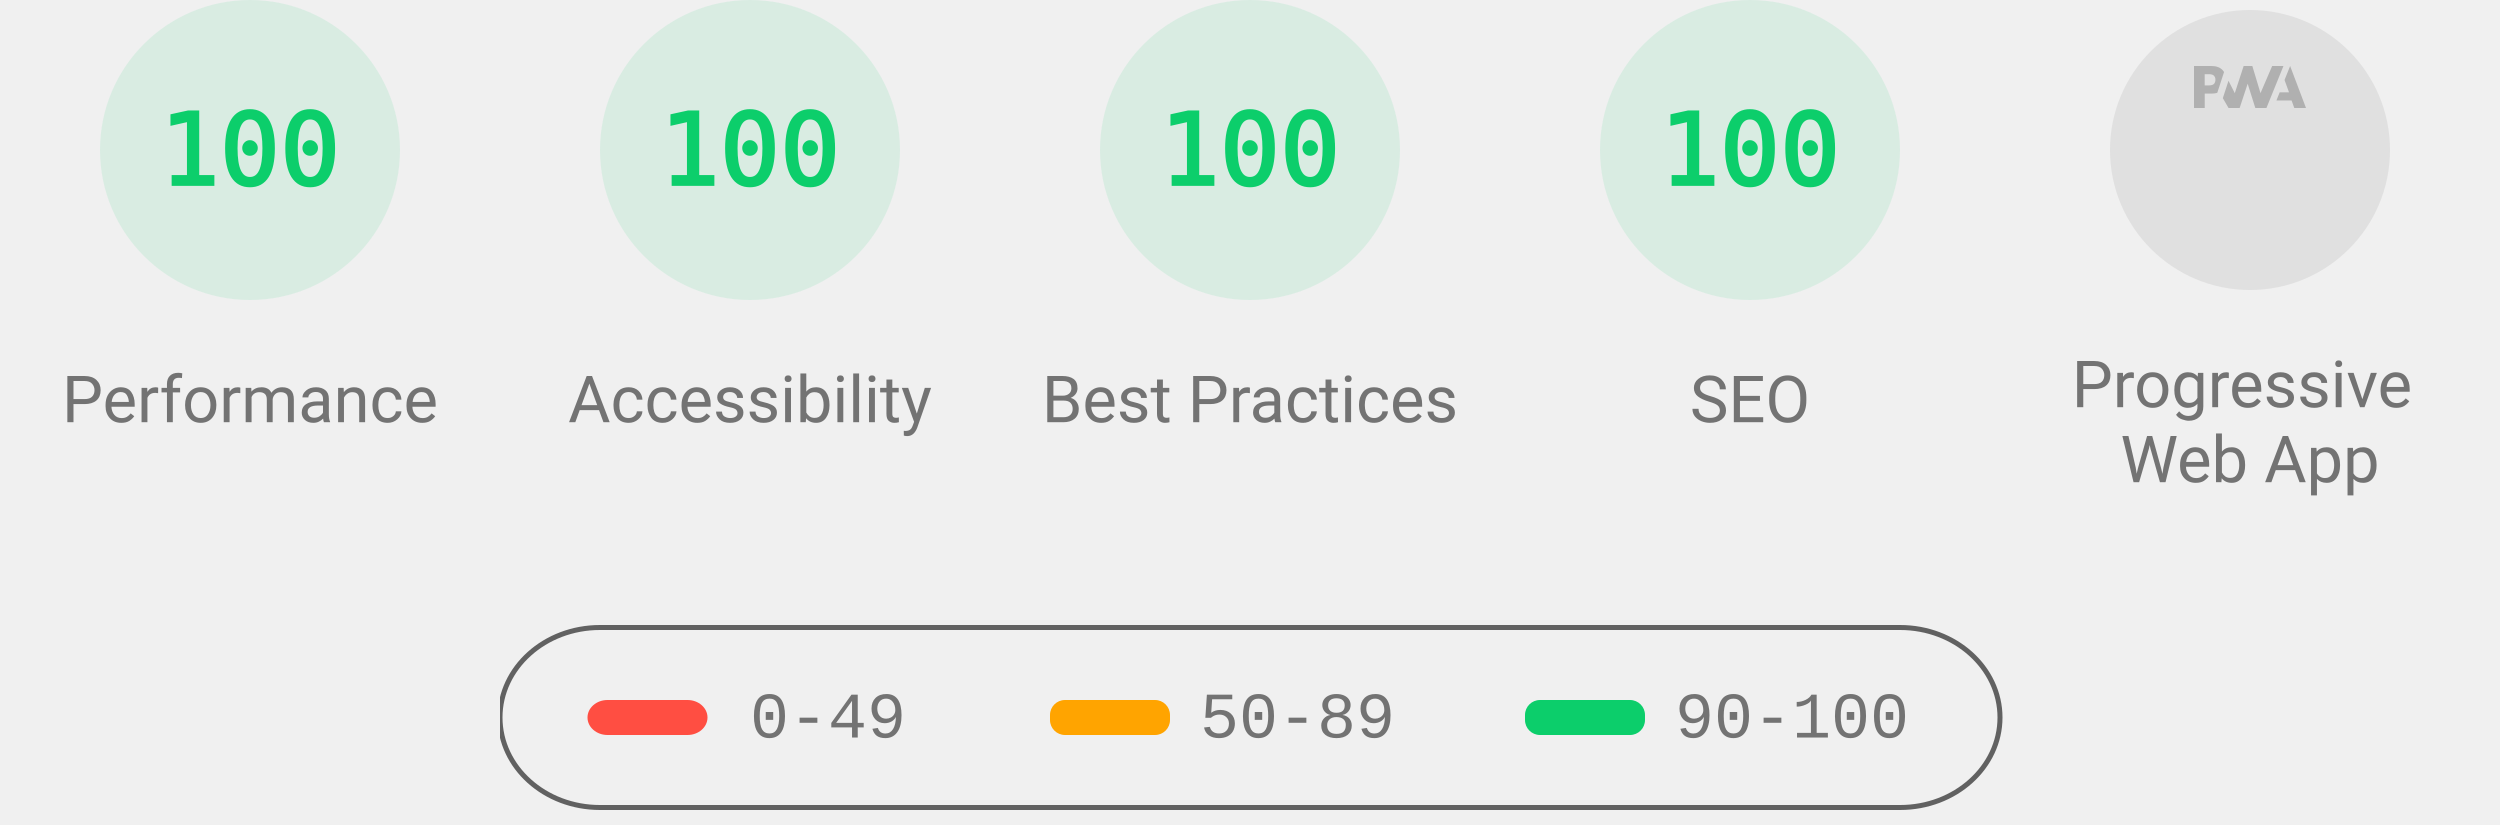
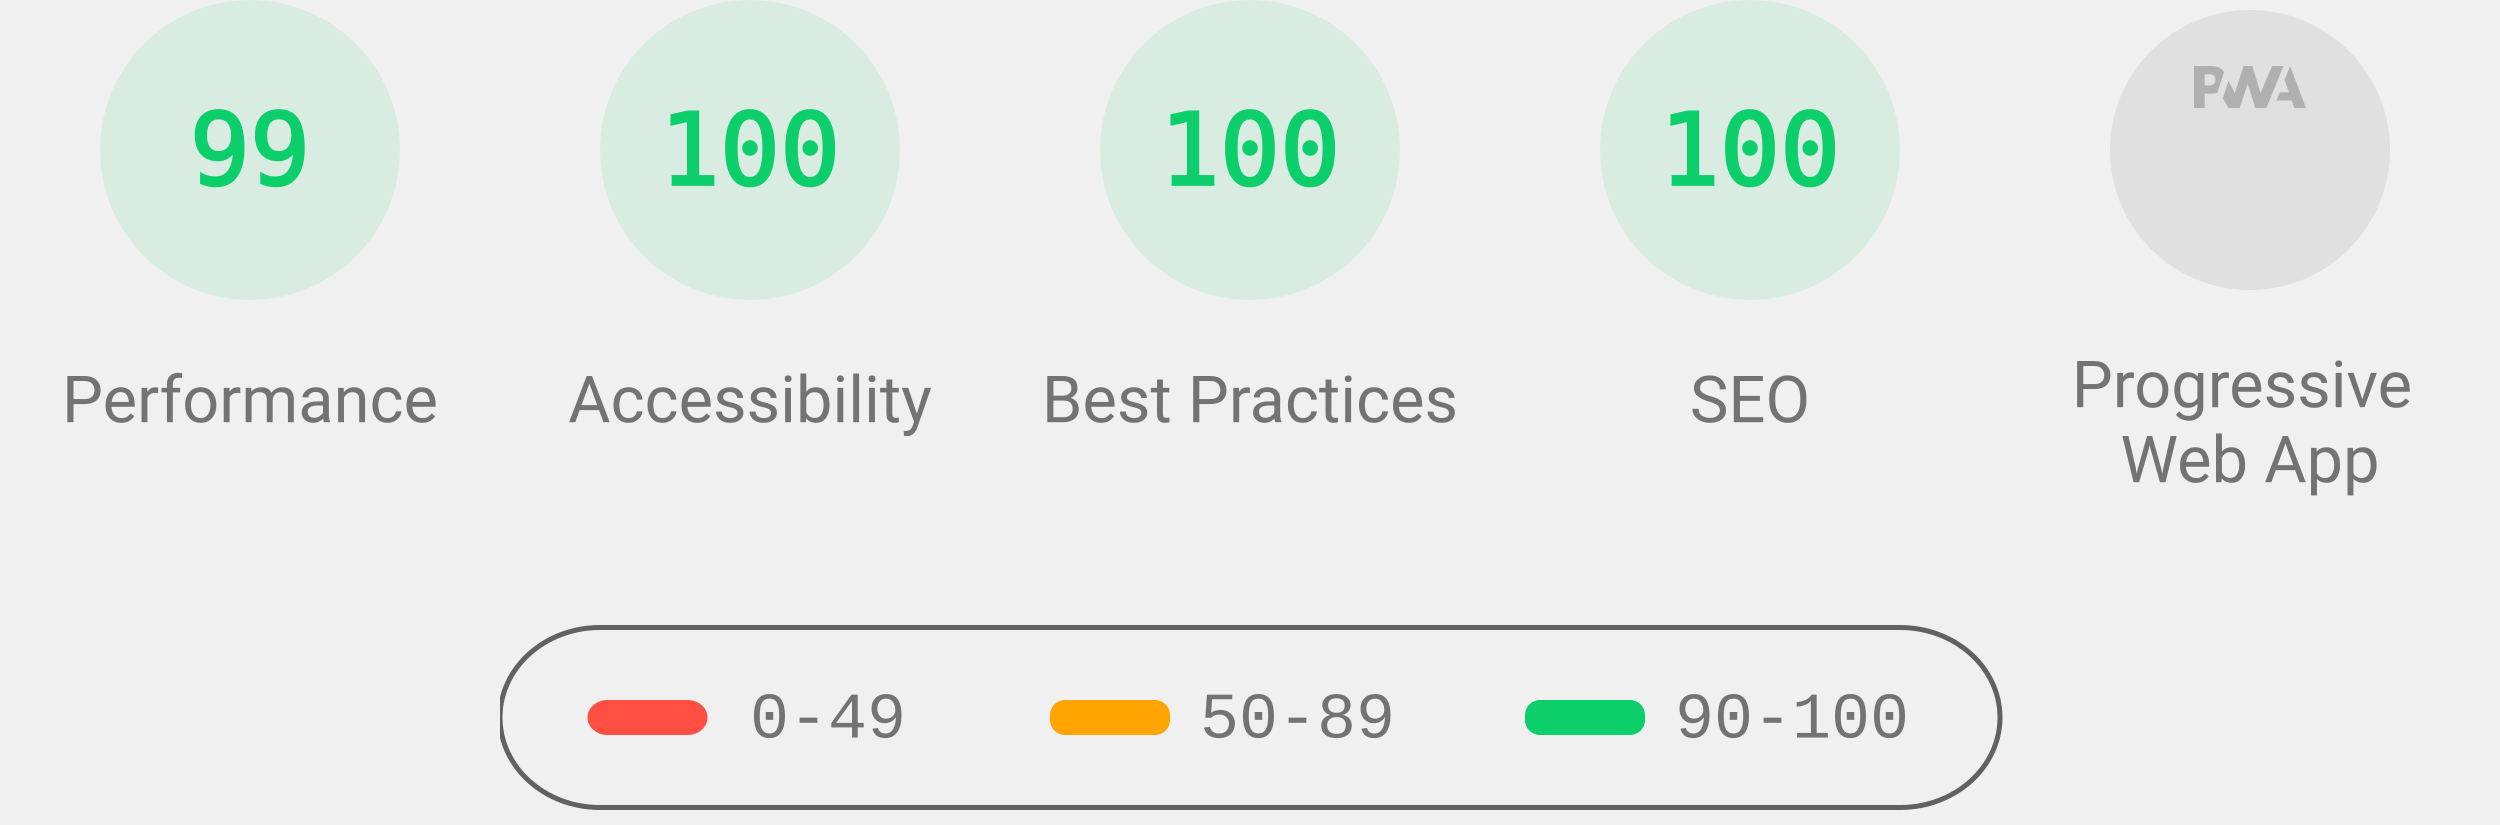
<svg xmlns="http://www.w3.org/2000/svg" class="theme--agnostic" fill="none" width="1000" height="330">
  <style>
			.gauge-base {
				opacity: 0.1
			}

			.gauge-arc {
				fill: none;
				animation-delay: 250ms;
				stroke-linecap: round;
				transform: rotate(-90deg);
				transform-origin: 100px 60px;
				animation: load-gauge 1s ease forwards
			}

			.guage-text {
				font-size: 40px;
				font-family: monospace;
				text-align: center
			}

			.guage-red {
				color: #ff4e42;
				fill: #ff4e42;
				stroke: #ff4e42
			}
			.guage-orange {
				color: #ffa400;
				fill: #ffa400;
				stroke: #ffa400
			}
			.guage-green {
				color: #0cce6b;
				fill: #0cce6b;
				stroke: #0cce6b
			}
			.theme--agnostic .guage-undefined {
				color: #5c5c5c;
				fill: #5c5c5c;
				stroke: #5c5c5c
			}
			.theme--light .guage-undefined {
				color: #1e1e1e;
				fill: #1e1e1e;
				stroke: #1e1e1e
			}
			.theme--dark .guage-undefined {
				color: #f5f5f5;
				fill: #f5f5f5;
				stroke: #f5f5f5
			}

			.guage-title {
				stroke: none;
				font-size: 26px;
				line-height: 26px;
				font-family: Roboto, Halvetica, Arial, sans-serif
			}
			.metric.guage-title {
				font-family: 'Courier New', Courier, monospace
			}
			.theme--agnostic .guage-title {
				color: #737373;
				fill: #737373
			}
			.theme--light .guage-title {
				color: #212121;
				fill: #212121
			}
			.theme--dark .guage-title {
				color: #f5f5f5;
				fill: #f5f5f5
			}

			@keyframes load-gauge {
				from {
					stroke-dasharray: 0 352.858
				}
			}
			.lh-gauge--pwa__disc {
				fill: #e0e0e0
			}
			.lh-gauge--pwa__logo {
				position: relative;
				fill: #b0b0b0
			}
			.lh-gauge--pwa__invisible {
				display: none
			}
			.lh-gauge--pwa__visible {
				display: inline
			}
			.guage-invisible {
				display: none
			}
			.lh-gauge--pwa__logo--primary-color {
				fill: #304ffe
			}
			.theme--agnostic .lh-gauge--pwa__logo--secondary-color {
				fill: #787878
			}
			.theme--light .lh-gauge--pwa__logo--secondary-color {
				fill: #3d3d3d
			}
			.theme--dark .lh-gauge--pwa__logo--secondary-color {
				fill: #d8b6b6
			}
			.theme--light #svg_2 {
				stroke: #00000022
			}
			.theme--agnostic #svg_2 {
				stroke: #616161
			}
			.theme--light #svg_2 {
				stroke: #00000022
			}
			.theme--dark #svg_2 {
				stroke: #f5f5f566
			}
		</style>
  <svg class="guage-div guage-perf guage-green" viewBox="0 0 200 200" width="200" height="200" x="0" y="0">
    <circle class="gauge-base" r="56" cx="100" cy="60" stroke-width="8" />
-     <circle class="gauge-arc guage-arc-1" r="56" cx="100" cy="60" stroke-width="8" style="stroke-dasharray: 351.858, 351.858;" />
-     <text class="guage-text" x="100px" y="60px" alignment-baseline="central" dominant-baseline="central" text-anchor="middle">100</text>
+     <circle class="gauge-arc guage-arc-1" r="56" cx="100" cy="60" stroke-width="8" style="stroke-dasharray: 348.339, 351.858;" />
+     <text class="guage-text" x="100px" y="60px" alignment-baseline="central" dominant-baseline="central" text-anchor="middle">99</text>
    <text class="guage-title" x="100px" y="160px" alignment-baseline="central" dominant-baseline="central" text-anchor="middle">Performance</text>
  </svg>
  <svg class="guage-div guage-acc guage-green" viewBox="0 0 200 200" width="200" height="200" x="200" y="0">
    <circle class="gauge-base" r="56" cx="100" cy="60" stroke-width="8" />
    <circle class="gauge-arc guage-arc-2" r="56" cx="100" cy="60" stroke-width="8" style="stroke-dasharray: 351.858, 351.858;" />
    <text class="guage-text" x="100px" y="60px" alignment-baseline="central" dominant-baseline="central" text-anchor="middle">100</text>
    <text class="guage-title" x="100px" y="160px" alignment-baseline="central" dominant-baseline="central" text-anchor="middle">Accessibility</text>
  </svg>
  <svg class="guage-div guage-best guage-green" viewBox="0 0 200 200" width="200" height="200" x="400" y="0">
    <circle class="gauge-base" r="56" cx="100" cy="60" stroke-width="8" />
    <circle class="gauge-arc guage-arc-3" r="56" cx="100" cy="60" stroke-width="8" style="stroke-dasharray: 351.858, 351.858;" />
    <text class="guage-text" x="100px" y="60px" alignment-baseline="central" dominant-baseline="central" text-anchor="middle">100</text>
    <text class="guage-title" x="100px" y="160px" alignment-baseline="central" dominant-baseline="central" text-anchor="middle">Best Practices</text>
  </svg>
  <svg class="guage-div guage-seo guage-green" viewBox="0 0 200 200" width="200" height="200" x="600" y="0">
    <circle class="gauge-base" r="56" cx="100" cy="60" stroke-width="8" />
    <circle class="gauge-arc guage-arc-4" r="56" cx="100" cy="60" stroke-width="8" style="stroke-dasharray: 351.858, 351.858;" />
    <text class="guage-text" x="100px" y="60px" alignment-baseline="central" dominant-baseline="central" text-anchor="middle">100</text>
    <text class="guage-title" x="100px" y="160px" alignment-baseline="central" dominant-baseline="central" text-anchor="middle">SEO</text>
  </svg>
  <svg class="guage-div guage-pwa " viewBox="0 0 200 200" width="200" height="200" x="800" y="0">
    <svg viewBox="0 0 60 60" width="112" height="112" x="44" y="4">
      <defs>
        <linearGradient id="lh-gauge--pwa__check-circle__gradient-0" x1="50%" y1="0%" x2="50%" y2="100%">
          <stop stop-color="#00C852" offset="0%" />
          <stop stop-color="#009688" offset="100%" />
        </linearGradient>
        <linearGradient id="lh-gauge--pwa__installable__shadow-gradient-0" x1="76.056%" x2="24.111%" y1="82.995%" y2="24.735%">
          <stop stop-color="#A5D6A7" offset="0%" />
          <stop stop-color="#80CBC4" offset="100%" />
        </linearGradient>
        <linearGradient id="lh-gauge--pwa__fast-reliable__shadow-gradient-0" x1="76.056%" y1="82.995%" x2="25.678%" y2="26.493%">
          <stop stop-color="#64B5F6" offset="0%" />
          <stop stop-color="#2979FF" offset="100%" />
        </linearGradient>
        <g id="lh-gauge--pwa__fast-reliable-badge-0">
          <circle fill="#FFFFFF" cx="10" cy="10" r="10" />
          <path fill="#304FFE" d="M10 3.58l5.25 2.34v3.5c0 3.23-2.24 6.26-5.25 7-3.01-.74-5.25-3.77-5.25-7v-3.5L10 3.58zm-.47 10.74l2.76-4.83.03-.07c.04-.08 0-.24-.22-.24h-1.64l.47-3.26h-.47l-2.7 4.77c-.02.01.05-.1-.04.05-.09.16-.1.31.18.31h1.63l-.47 3.27h.47z" />
        </g>
        <g id="lh-gauge--pwa__installable-badge-0">
          <circle fill="#FFFFFF" cx="10" cy="10" r="10" />
          <path fill="#009688" d="M10 4.167A5.835 5.835 0 0 0 4.167 10 5.835 5.835 0 0 0 10 15.833 5.835 5.835 0 0 0 15.833 10 5.835 5.835 0 0 0 10 4.167zm2.917 6.416h-2.334v2.334H9.417v-2.334H7.083V9.417h2.334V7.083h1.166v2.334h2.334v1.166z" />
        </g>
      </defs>
      <g stroke="none" fill-rule="nonzero">
        <circle class="lh-gauge--pwa__disc" cx="30" cy="30" r="30" />
        <g class="lh-gauge--pwa__logo">
          <path d="M35.66 19.39l.7-1.75h2L37.4 15 38.6 12l3.4 9h-2.51l-.58-1.61z" />
          <path d="M33.52 21l3.65-9h-2.42l-2.5 5.82L30.5 12h-1.86l-1.9 5.82-1.35-2.65-1.21 3.72L25.4 21h2.38l1.72-5.2 1.64 5.2z" />
          <path fill-rule="nonzero" d="M20.3 17.91h1.48c.45 0 .85-.05 1.2-.15l.39-1.18 1.07-3.3a2.64 2.64 0 0 0-.28-.37c-.55-.6-1.36-.91-2.42-.91H18v9h2.3V17.9zm1.96-3.84c.22.22.33.5.33.87 0 .36-.1.65-.29.87-.2.23-.59.35-1.15.35h-.86v-2.41h.87c.52 0 .89.1 1.1.32z" />
        </g>
        <rect class="lh-gauge--pwa__component lh-gauge--pwa__na-line lh-gauge--pwa__invisible" fill="#FFFFFF" x="20" y="32" width="20" height="4" rx="2" />
        <g class="lh-gauge--pwa__component lh-gauge--pwa__fast-reliable-badge lh-gauge--pwa__invisible" transform="translate(20, 29)">
          <path fill="url(#lh-gauge--pwa__fast-reliable__shadow-gradient-0)" d="M33.63 19.49A30 30 0 0 1 16.2 30.36L3 17.14 17.14 3l16.49 16.49z" />
          <use href="#lh-gauge--pwa__fast-reliable-badge-0" />
        </g>
        <g class="lh-gauge--pwa__component lh-gauge--pwa__installable-badge lh-gauge--pwa__invisible" transform="translate(20, 29)">
          <path fill="url(#lh-gauge--pwa__installable__shadow-gradient-0)" d="M33.629 19.487c-4.272 5.453-10.391 9.39-17.415 10.869L3 17.142 17.142 3 33.63 19.487z" />
          <use href="#lh-gauge--pwa__installable-badge-0" />
        </g>
        <g class="lh-gauge--pwa__component lh-gauge--pwa__fast-reliable-installable-badges lh-gauge--pwa__invisible">
          <g transform="translate(8, 29)">
            <path fill="url(#lh-gauge--pwa__fast-reliable__shadow-gradient-0)" d="M16.321 30.463L3 17.143 17.142 3l22.365 22.365A29.864 29.864 0 0 1 22 31c-1.942 0-3.84-.184-5.679-.537z" />
            <use href="#lh-gauge--pwa__fast-reliable-badge-0" />
          </g>
          <g transform="translate(32, 29)">
            <path fill="url(#lh-gauge--pwa__installable__shadow-gradient-0)" d="M25.982 11.84a30.107 30.107 0 0 1-13.08 15.203L3 17.143 17.142 3l8.84 8.84z" />
            <use href="#lh-gauge--pwa__installable-badge-0" />
          </g>
        </g>
        <g class="lh-gauge--pwa__component lh-gauge--pwa__check-circle lh-gauge--pwa__invisible" transform="translate(18, 28)">
          <circle fill="#FFFFFF" cx="12" cy="12" r="12" />
          <path fill="url(#lh-gauge--pwa__check-circle__gradient-0)" d="M12 2a10 10 0 1 0 0 20 10 10 0 0 0 0-20zm-2 15l-5-5 1.41-1.41L10 14.17l7.59-7.59L19 8l-9 9z" />
        </g>
      </g>
    </svg>
    <text class="guage-title" y="160px" alignment-baseline="central" dominant-baseline="central" text-anchor="middle">
      <tspan x="100px" dy="-6px">Progressive</tspan>
      <tspan x="100px" dy="30px">Web App</tspan>
    </text>
  </svg>
  <svg width="604" height="76" x="200" y="250">
    <g>
      <rect fill="none" id="canvas_background" height="80" width="604" y="-1" x="-1" />
      <g display="none" overflow="visible" y="0" x="0" height="100%" width="100%" id="canvasGrid">
        <rect fill="url(#gridpattern)" stroke-width="0" y="0" x="0" height="100%" width="100%" />
      </g>
    </g>
    <g>
      <rect fill-opacity="0" stroke-width="2" rx="40" id="svg_2" height="72" width="600" y="1" x="0" fill="#000000" />
      <rect stroke="#000" rx="8" id="svg_3" height="14" width="48" y="30" x="35" stroke-opacity="null" stroke-width="0" fill="#ff4e42" />
      <rect stroke="#000" rx="6" id="svg_4" height="14" width="48" y="30" x="220" stroke-opacity="null" stroke-width="0" fill="#ffa400" />
      <rect stroke="#000" rx="6" id="svg_5" height="14" width="48" y="30" x="410" stroke-opacity="null" stroke-width="0" fill="#0cce6b" />
      <text class="metric guage-title" xml:space="preserve" text-anchor="start" font-size="26" id="svg_6" y="45" x="100" stroke-opacity="null" stroke-width="0" stroke="#000">0-49</text>
      <text class="metric guage-title" xml:space="preserve" text-anchor="start" font-size="26" id="svg_7" y="45" x="280" stroke-opacity="null" stroke-width="0" stroke="#000">50-89</text>
      <text class="metric guage-title" xml:space="preserve" text-anchor="start" font-size="26" id="svg_8" y="45" x="470" stroke-opacity="null" stroke-width="0" stroke="#000">90-100</text>
    </g>
  </svg>
</svg>
